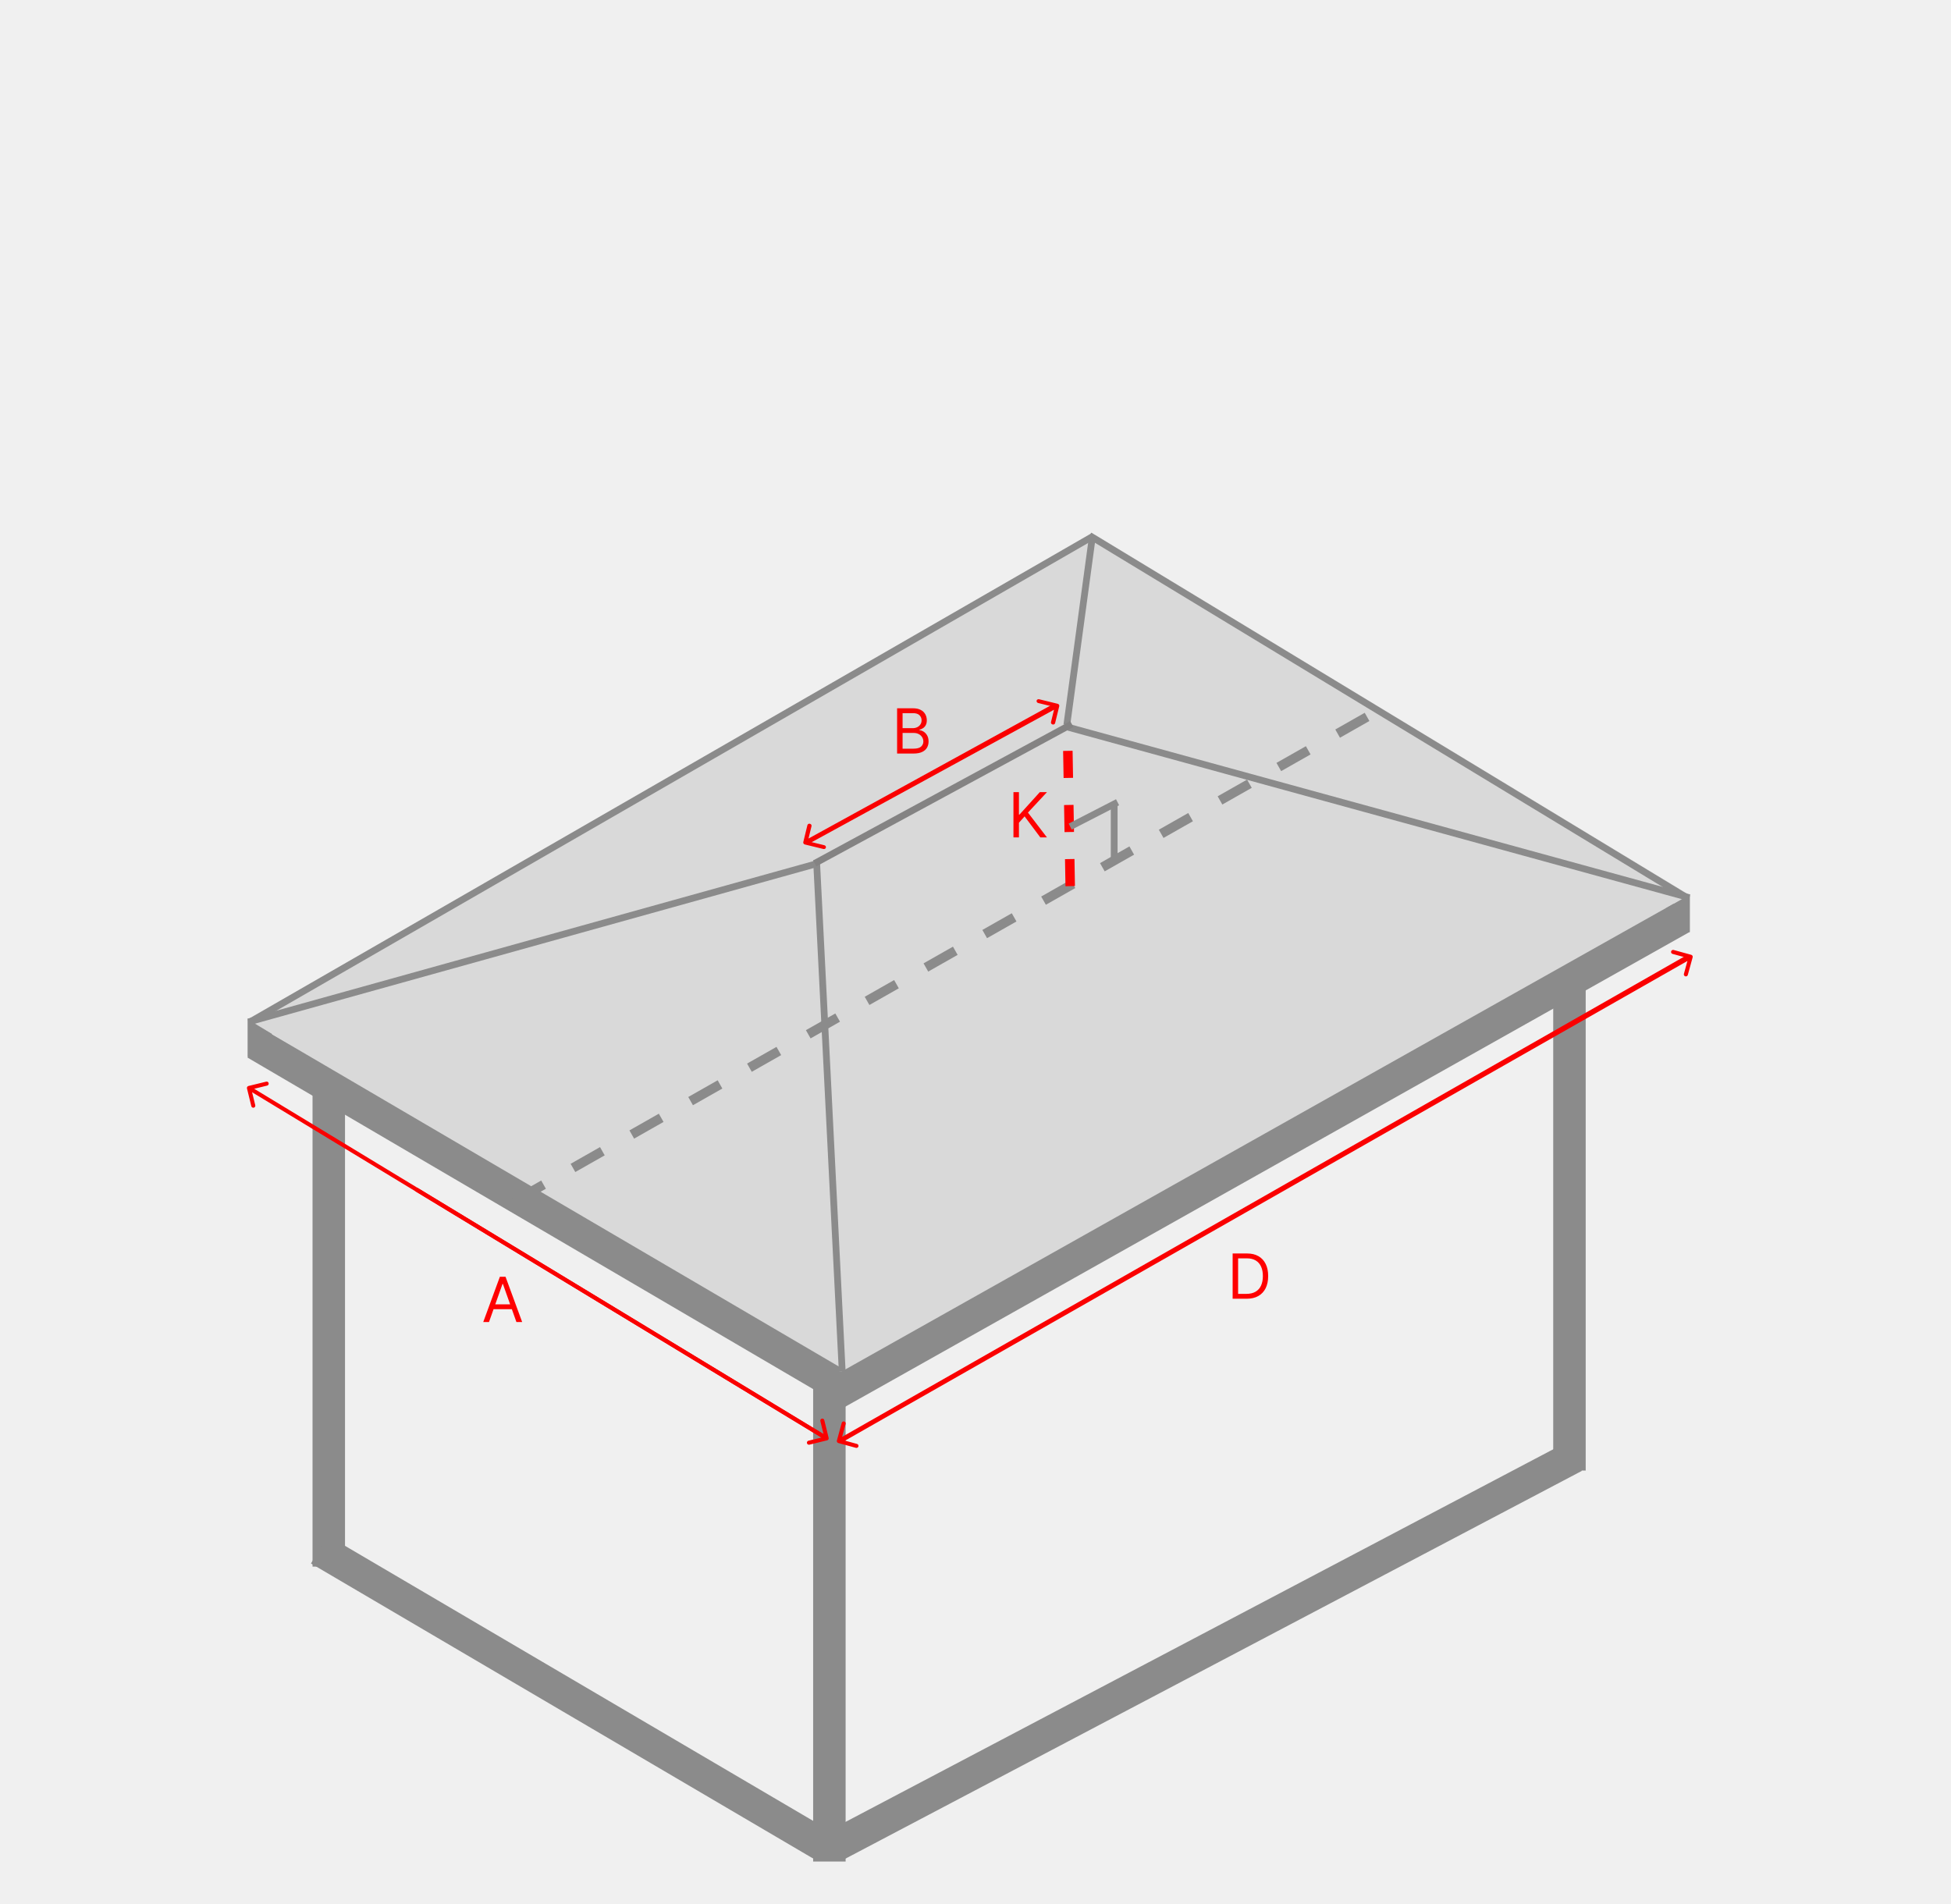
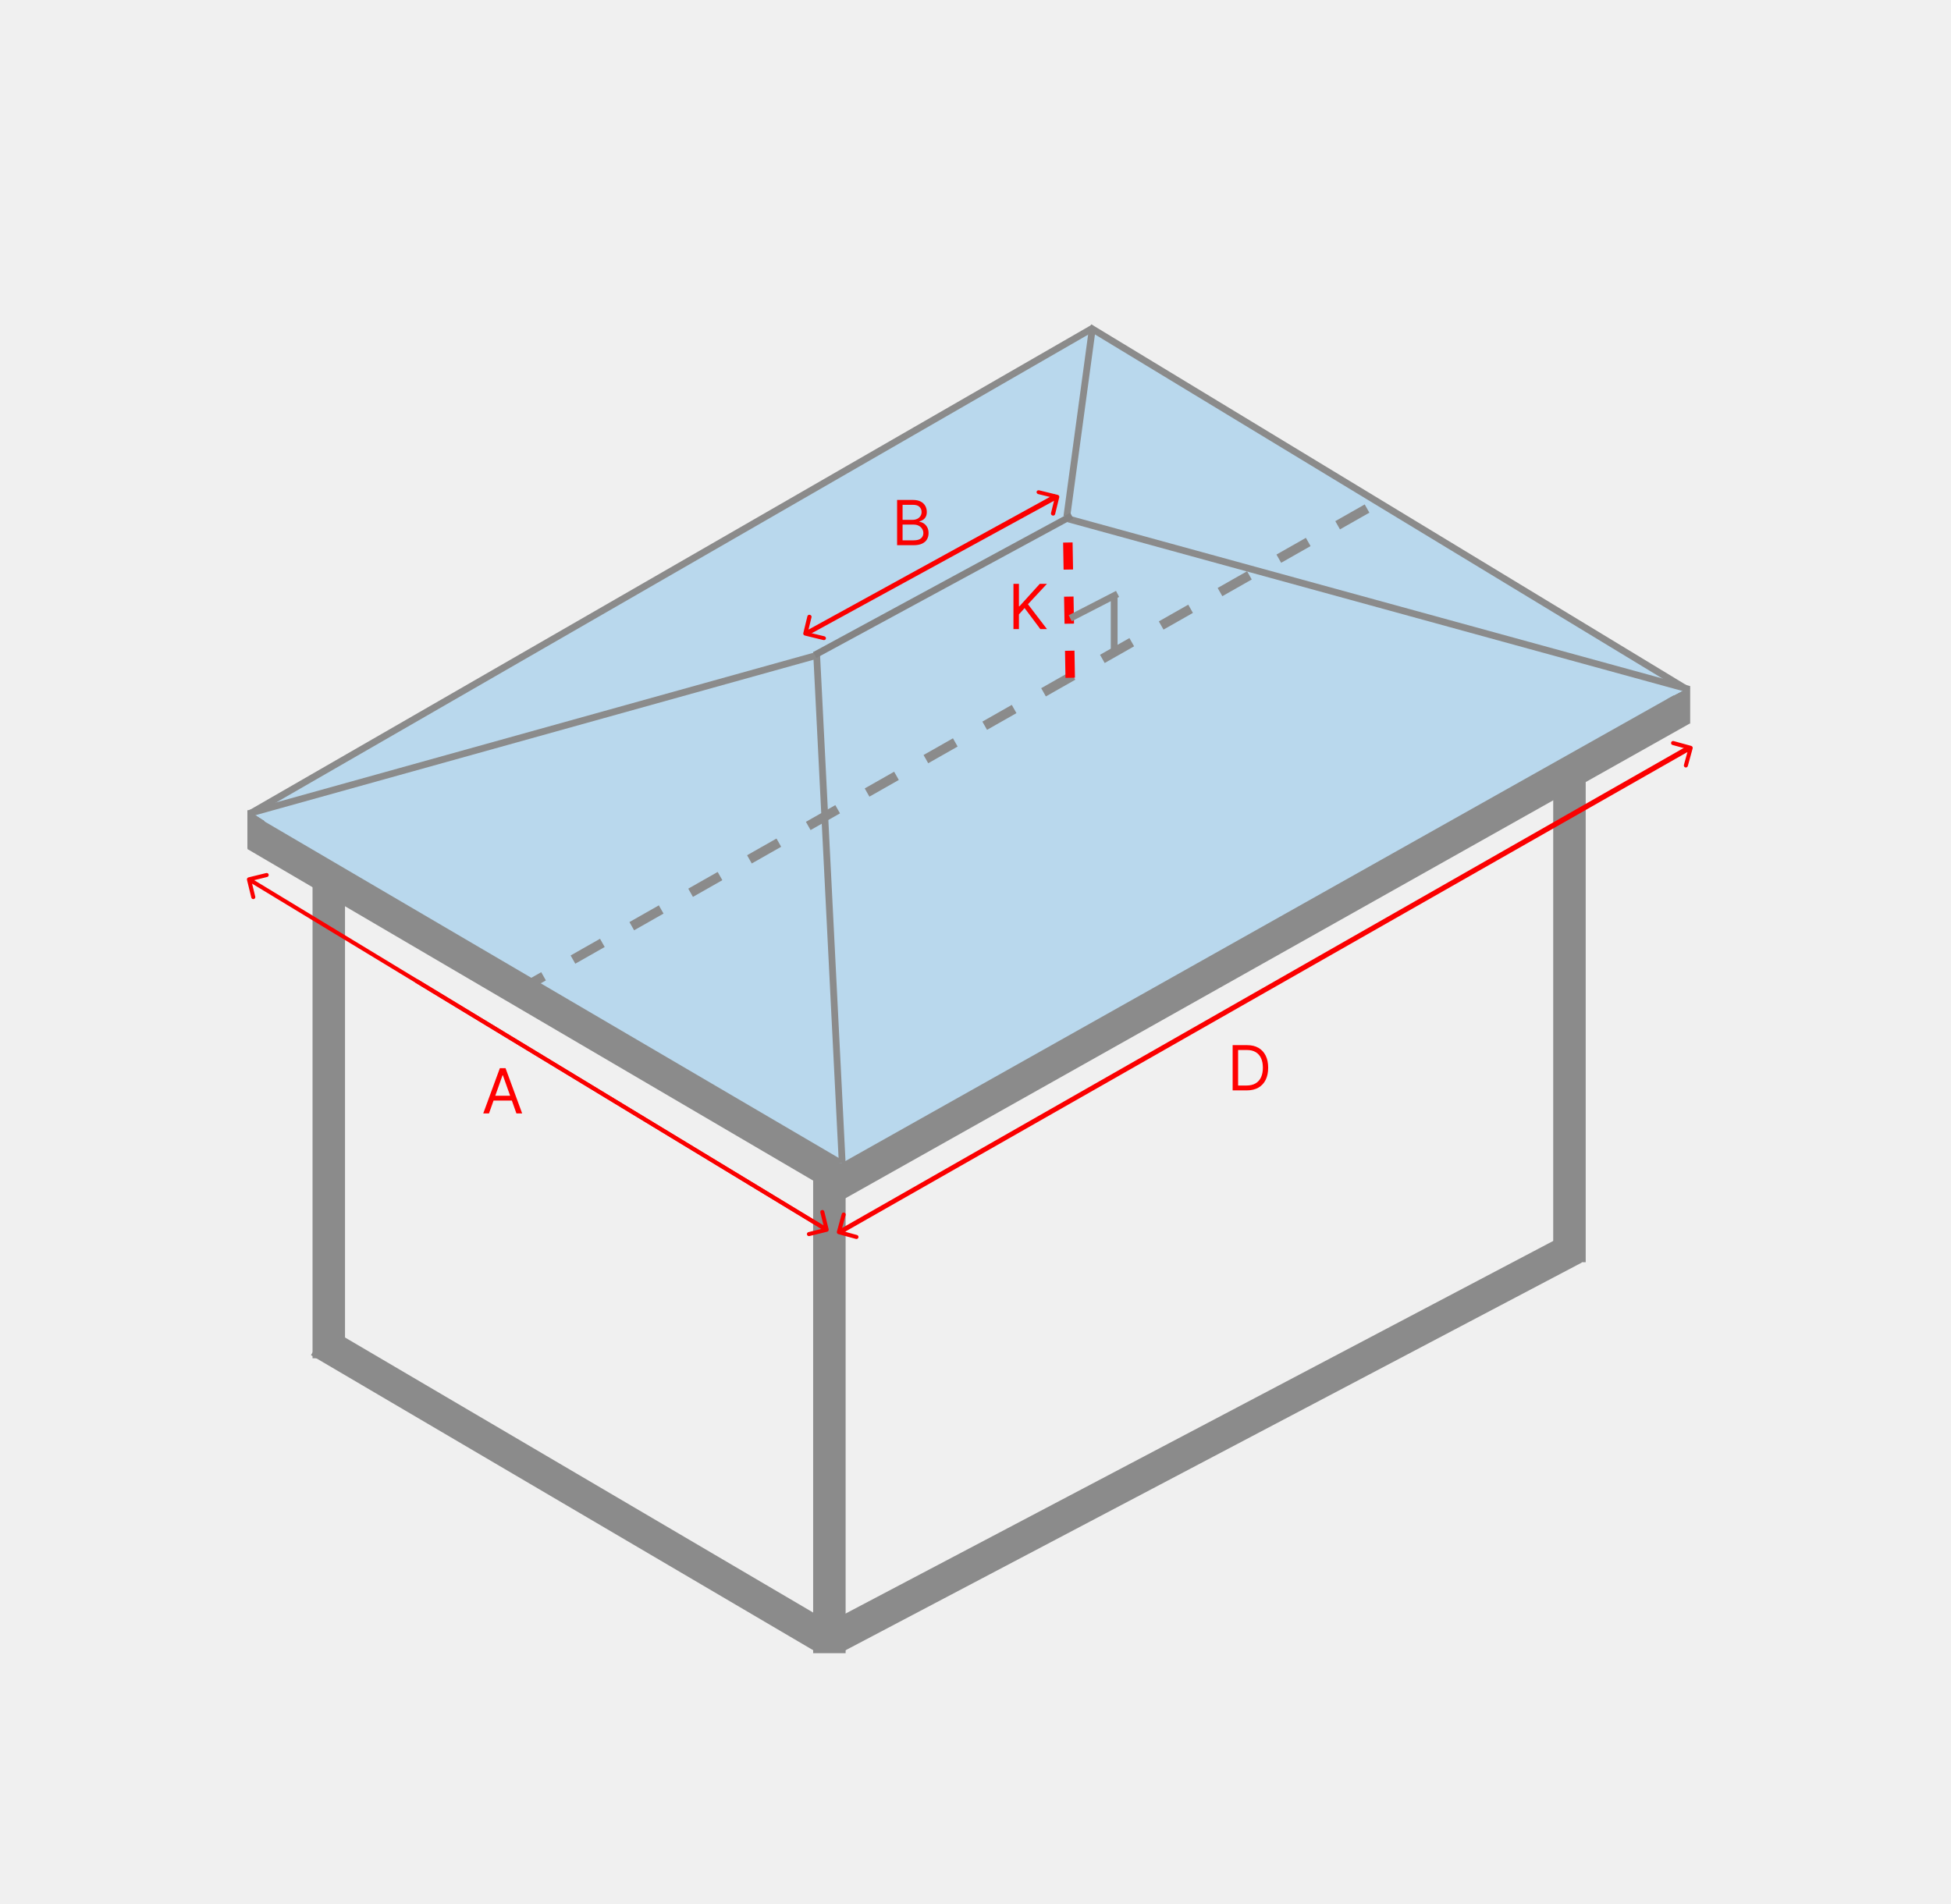
<svg xmlns="http://www.w3.org/2000/svg" width="1442" height="1407" viewBox="0 0 1442 1407" fill="none">
-   <rect x="183" y="753" width="18" height="28" fill="#8B8B8B" />
-   <rect x="1231" y="662" width="18" height="27" fill="#8B8B8B" />
-   <path d="M183.065 753.39L809.566 395.39L1248.57 661.483L622.066 1019.48L183.065 753.39Z" fill="#D9D9D9" />
-   <line x1="788.523" y1="535.664" x2="807.523" y2="395.664" stroke="#8B8B8B" stroke-width="5" />
-   <line x1="789.662" y1="537.589" x2="1248.66" y2="663.589" stroke="#8B8B8B" stroke-width="5" />
-   <line x1="805.296" y1="395.862" x2="1247.3" y2="663.862" stroke="#8B8B8B" stroke-width="5" />
-   <line x1="808.248" y1="396.166" x2="185.248" y2="755.166" stroke="#8B8B8B" stroke-width="5" />
-   <line x1="603.671" y1="638.408" x2="183.671" y2="755.408" stroke="#8B8B8B" stroke-width="5" />
-   <line x1="615.659" y1="1021.46" x2="188.931" y2="771.353" stroke="#8B8B8B" stroke-width="24" />
-   <line x1="603.497" y1="635.874" x2="622.497" y2="1013.87" stroke="#8B8B8B" stroke-width="5" />
-   <line x1="792.191" y1="535.198" x2="602.191" y2="638.198" stroke="#848383" stroke-width="5" />
-   <line x1="1242.88" y1="678.46" x2="616.882" y2="1030.46" stroke="#8B8B8B" stroke-width="24" />
-   <path d="M380 888L1012 529" stroke="#8B8B8B" stroke-width="7" stroke-dasharray="25 25" />
-   <path d="M791 655L789 540" stroke="#FF0000" stroke-width="7" stroke-dasharray="20 20" />
-   <path d="M791 611L826 593" stroke="#8B8B8B" stroke-width="5" />
-   <line x1="823.5" y1="637" x2="823.5" y2="593" stroke="#8B8B8B" stroke-width="5" />
-   <line x1="243" y1="805" x2="243" y2="1158" stroke="#8B8B8B" stroke-width="24" />
-   <line x1="613" y1="1014" x2="613" y2="1376" stroke="#8B8B8B" stroke-width="24" />
-   <line x1="1160" y1="724" x2="1160" y2="1087" stroke="#8B8B8B" stroke-width="24" />
-   <path d="M1251.05 707.617C1251.27 706.819 1250.8 705.993 1250 705.774L1236.99 702.202C1236.19 701.983 1235.36 702.453 1235.14 703.252C1234.92 704.051 1235.39 704.876 1236.19 705.095L1247.76 708.27L1244.59 719.844C1244.37 720.642 1244.84 721.468 1245.64 721.687C1246.44 721.906 1247.26 721.436 1247.48 720.637L1251.05 707.617ZM621.744 1066.5L1250.35 708.524L1248.86 705.917L620.26 1063.89L621.744 1066.5Z" fill="#FA0000" />
-   <path d="M618.557 1064.8C618.338 1065.6 618.809 1066.43 619.608 1066.65L632.628 1070.21C633.427 1070.43 634.252 1069.96 634.471 1069.16C634.689 1068.36 634.219 1067.53 633.42 1067.32L621.846 1064.15L625.014 1052.57C625.232 1051.77 624.762 1050.95 623.963 1050.73C623.164 1050.51 622.339 1050.98 622.12 1051.78L618.557 1064.8ZM1246.86 705.922L619.261 1063.9L620.747 1066.5L1248.35 708.528L1246.86 705.922Z" fill="#FA0000" />
-   <path d="M921.375 960H911.051V926.545H921.832C925.078 926.545 927.855 927.215 930.163 928.555C932.472 929.883 934.242 931.795 935.472 934.288C936.703 936.771 937.318 939.744 937.318 943.207C937.318 946.692 936.697 949.692 935.456 952.208C934.214 954.713 932.407 956.64 930.033 957.991C927.659 959.33 924.773 960 921.375 960ZM915.102 956.406H921.114C923.88 956.406 926.172 955.873 927.991 954.805C929.809 953.738 931.165 952.219 932.058 950.248C932.951 948.277 933.398 945.93 933.398 943.207C933.398 940.507 932.957 938.182 932.075 936.232C931.192 934.272 929.875 932.769 928.121 931.724C926.368 930.667 924.185 930.139 921.571 930.139H915.102V956.406Z" fill="#FF0000" />
-   <path d="M183.643 802.742C182.839 802.939 182.346 803.751 182.543 804.556L185.754 817.669C185.951 818.473 186.764 818.966 187.568 818.769C188.373 818.572 188.865 817.76 188.668 816.955L185.814 805.299L197.469 802.445C198.274 802.248 198.767 801.436 198.57 800.631C198.372 799.827 197.56 799.334 196.756 799.531L183.643 802.742ZM611.778 1061.92L184.778 802.917L183.222 805.482L610.222 1064.48L611.778 1061.92Z" fill="#FA0000" />
-   <path d="M611.356 1064.65C612.161 1064.46 612.653 1063.65 612.456 1062.84L609.245 1049.73C609.048 1048.92 608.236 1048.43 607.431 1048.63C606.627 1048.82 606.134 1049.64 606.331 1050.44L609.186 1062.1L597.53 1064.95C596.725 1065.15 596.233 1065.96 596.43 1066.77C596.627 1067.57 597.439 1068.06 598.244 1067.87L611.356 1064.65ZM306.955 880.532L610.221 1064.48L611.777 1061.91L308.51 877.967L306.955 880.532Z" fill="#FA0000" />
-   <path d="M361.423 977.197H357.176L369.46 943.743H373.642L385.926 977.197H381.679L371.682 949.035H371.42L361.423 977.197ZM362.991 964.129H380.111V967.723H362.991V964.129Z" fill="#FF0000" />
-   <line x1="606.921" y1="1363.35" x2="235.921" y2="1145.35" stroke="#8B8B8B" stroke-width="24" />
-   <line x1="1163.59" y1="1076.62" x2="618.591" y2="1363.62" stroke="#8B8B8B" stroke-width="24" />
-   <path d="M749.051 619V585.545H753.102V602.142H753.494L768.523 585.545H773.815L759.767 600.639L773.815 619H768.915L757.284 603.449L753.102 608.153V619H749.051Z" fill="#FF0000" />
-   <path d="M782.903 521.989C783.091 521.221 782.562 520.432 781.722 520.226L768.032 516.875C767.192 516.67 766.359 517.125 766.171 517.893C765.983 518.66 766.512 519.449 767.352 519.655L779.521 522.634L776.799 533.753C776.611 534.521 777.14 535.31 777.98 535.515C778.82 535.721 779.653 535.265 779.841 534.498L782.903 521.989ZM596.564 624.355L782.217 522.862L780.547 520.37L594.893 621.863L596.564 624.355Z" fill="#FA0000" />
-   <path d="M593.712 622.454C593.525 623.223 594.054 624.012 594.893 624.216L608.574 627.547C609.414 627.751 610.246 627.294 610.433 626.525C610.62 625.756 610.091 624.967 609.252 624.763L597.091 621.802L599.802 610.667C599.989 609.898 599.46 609.109 598.621 608.905C597.781 608.7 596.949 609.158 596.762 609.927L593.712 622.454ZM779.551 519.796L594.397 621.578L596.067 624.07L781.222 522.288L779.551 519.796Z" fill="#FA0000" />
-   <path d="M663.051 557V523.545H674.747C677.078 523.545 679 523.948 680.513 524.754C682.027 525.549 683.154 526.622 683.895 527.972C684.635 529.312 685.006 530.798 685.006 532.432C685.006 533.869 684.75 535.056 684.238 535.993C683.737 536.929 683.073 537.67 682.245 538.214C681.428 538.759 680.541 539.162 679.582 539.423V539.75C680.606 539.815 681.635 540.175 682.67 540.828C683.704 541.482 684.57 542.418 685.267 543.638C685.964 544.857 686.312 546.349 686.312 548.114C686.312 549.791 685.931 551.299 685.169 552.638C684.407 553.978 683.203 555.04 681.559 555.824C679.915 556.608 677.775 557 675.139 557H663.051ZM667.102 553.406H675.139C677.786 553.406 679.664 552.894 680.775 551.871C681.897 550.836 682.457 549.584 682.457 548.114C682.457 546.981 682.169 545.936 681.592 544.977C681.014 544.008 680.192 543.235 679.125 542.658C678.058 542.07 676.795 541.776 675.335 541.776H667.102V553.406ZM667.102 538.247H674.616C675.836 538.247 676.936 538.008 677.916 537.528C678.907 537.049 679.691 536.374 680.268 535.503C680.857 534.632 681.151 533.608 681.151 532.432C681.151 530.962 680.639 529.715 679.615 528.691C678.591 527.656 676.969 527.139 674.747 527.139H667.102V538.247Z" fill="#FA0000" />
+   <path d="M183.464 600.059L806.869 241.736L1245.68 511.527L622.272 869.851L183.464 600.059Z" fill="#B9D8ED" />
+   <line x1="788.523" y1="381.664" x2="807.523" y2="241.664" stroke="#8B8B8B" stroke-width="5" />
+   <path d="M789.662 383.589L1248.66 509.589" stroke="#8B8B8B" stroke-width="5" />
+   <path d="M805.297 241.86L1247.5 510" stroke="#8B8B8B" stroke-width="5" />
+   <line x1="808.248" y1="242.166" x2="185.248" y2="601.166" stroke="#8B8B8B" stroke-width="5" />
+   <line x1="603.671" y1="484.408" x2="183.671" y2="601.408" stroke="#8B8B8B" stroke-width="5" />
+   <line x1="615.659" y1="867.353" x2="188.931" y2="617.249" stroke="#8B8B8B" stroke-width="24" />
+   <line x1="603.497" y1="481.874" x2="622.497" y2="859.875" stroke="#8B8B8B" stroke-width="5" />
+   <line x1="792.191" y1="381.198" x2="602.191" y2="484.198" stroke="#848383" stroke-width="5" />
+   <line x1="1242.88" y1="524.46" x2="616.882" y2="876.46" stroke="#8B8B8B" stroke-width="24" />
+   <path d="M380 734L1012 375" stroke="#8B8B8B" stroke-width="7" stroke-dasharray="25 25" />
+   <path d="M791 501L789 386" stroke="#FF0000" stroke-width="7" stroke-dasharray="20 20" />
+   <path d="M791 457L826 439" stroke="#8B8B8B" stroke-width="5" />
+   <line x1="823.5" y1="483" x2="823.5" y2="439" stroke="#8B8B8B" stroke-width="5" />
+   <line x1="243" y1="651" x2="243" y2="1004" stroke="#8B8B8B" stroke-width="24" />
+   <line x1="613" y1="860" x2="613" y2="1222" stroke="#8B8B8B" stroke-width="24" />
+   <line x1="1160" y1="570" x2="1160" y2="933" stroke="#8B8B8B" stroke-width="24" />
+   <path d="M1251.05 553.197C1251.27 552.398 1250.8 551.572 1250 551.353L1236.99 547.781C1236.19 547.562 1235.36 548.032 1235.14 548.831C1234.92 549.63 1235.39 550.455 1236.19 550.674L1247.76 553.849L1244.59 565.423C1244.37 566.222 1244.84 567.047 1245.64 567.266C1246.44 567.485 1247.26 567.015 1247.48 566.216L1251.05 553.197ZM621.744 912.079L1250.35 554.103L1248.86 551.496L620.26 909.472L621.744 912.079Z" fill="#FA0000" />
+   <path d="M618.557 910.383C618.338 911.182 618.809 912.007 619.608 912.226L632.628 915.789C633.427 916.008 634.252 915.537 634.471 914.738C634.689 913.939 634.219 913.114 633.42 912.895L621.846 909.728L625.014 898.153C625.232 897.354 624.762 896.529 623.963 896.31C623.164 896.091 622.339 896.562 622.12 897.361L618.557 910.383ZM1246.86 551.501L619.261 909.476L620.747 912.082L1248.35 554.107L1246.86 551.501Z" fill="#FA0000" />
+   <path d="M921.375 806H911.051V772.545H921.832C925.078 772.545 927.855 773.215 930.163 774.555C932.472 775.883 934.242 777.795 935.472 780.288C936.703 782.771 937.318 785.744 937.318 789.207C937.318 792.692 936.697 795.692 935.456 798.208C934.214 800.713 932.407 802.64 930.033 803.991C927.659 805.33 924.773 806 921.375 806ZM915.102 802.406H921.114C923.88 802.406 926.172 801.873 927.991 800.805C929.809 799.738 931.165 798.219 932.058 796.248C932.951 794.277 933.398 791.93 933.398 789.207C933.398 786.507 932.957 784.182 932.075 782.232C931.192 780.272 929.875 778.769 928.121 777.724C926.368 776.667 924.185 776.139 921.571 776.139H915.102V802.406Z" fill="#FF0000" />
+   <path d="M183.643 648.545C182.839 648.742 182.346 649.554 182.543 650.359L185.754 663.471C185.951 664.276 186.764 664.769 187.568 664.571C188.373 664.374 188.865 663.562 188.668 662.758L185.814 651.102L197.469 648.248C198.274 648.051 198.767 647.239 198.57 646.434C198.372 645.629 197.56 645.137 196.756 645.334L183.643 648.545ZM611.778 907.718L184.778 648.72L183.222 651.285L610.222 910.283L611.778 907.718Z" fill="#FA0000" />
+   <path d="M611.356 910.457C612.161 910.26 612.653 909.448 612.456 908.643L609.245 895.531C609.048 894.726 608.236 894.233 607.431 894.43C606.627 894.628 606.134 895.44 606.331 896.244L609.186 907.9L597.53 910.754C596.725 910.951 596.233 911.763 596.43 912.568C596.627 913.373 597.439 913.865 598.244 913.668L611.356 910.457ZM306.955 726.334L610.221 910.282L611.777 907.717L308.51 723.769L306.955 726.334Z" fill="#FA0000" />
+   <path d="M361.423 823H357.176L369.46 789.545H373.642L385.926 823H381.679L371.682 794.838H371.42L361.423 823ZM362.991 809.932H380.111V813.526H362.991V809.932Z" fill="#FF0000" />
+   <line x1="606.921" y1="1209.35" x2="235.921" y2="991.346" stroke="#8B8B8B" stroke-width="24" />
+   <line x1="1163.59" y1="922.618" x2="618.591" y2="1209.62" stroke="#8B8B8B" stroke-width="24" />
+   <path d="M749.051 465V431.545H753.102V448.142H753.494L768.523 431.545H773.815L759.767 446.639L773.815 465H768.915L757.284 449.449L753.102 454.153V465H749.051Z" fill="#FF0000" />
+   <path d="M782.903 367.549C783.091 366.781 782.562 365.992 781.722 365.787L768.032 362.436C767.192 362.23 766.359 362.686 766.171 363.453C765.983 364.221 766.512 365.01 767.352 365.216L779.521 368.194L776.799 379.313C776.611 380.081 777.14 380.87 777.98 381.076C778.82 381.281 779.653 380.826 779.841 380.058L782.903 367.549ZM596.564 469.916L782.217 368.423L780.547 365.931L594.893 467.424L596.564 469.916Z" fill="#FA0000" />
+   <path d="M593.712 468.015C593.525 468.784 594.054 469.572 594.893 469.777L608.574 473.107C609.414 473.312 610.246 472.854 610.433 472.085C610.62 471.317 610.091 470.528 609.252 470.323L597.091 467.363L599.802 456.227C599.989 455.459 599.46 454.67 598.621 454.465C597.781 454.261 596.949 454.719 596.762 455.487L593.712 468.015ZM779.551 365.357L594.397 467.139L596.067 469.631L781.222 367.848L779.551 365.357Z" fill="#FA0000" />
+   <path d="M663.051 403V369.545H674.747C677.078 369.545 679 369.948 680.513 370.754C682.027 371.549 683.154 372.622 683.895 373.972C684.635 375.312 685.006 376.798 685.006 378.432C685.006 379.869 684.75 381.056 684.238 381.993C683.737 382.929 683.073 383.67 682.245 384.214C681.428 384.759 680.541 385.162 679.582 385.423V385.75C680.606 385.815 681.635 386.175 682.67 386.828C683.704 387.482 684.57 388.418 685.267 389.638C685.964 390.857 686.312 392.349 686.312 394.114C686.312 395.791 685.931 397.299 685.169 398.638C684.407 399.978 683.203 401.04 681.559 401.824C679.915 402.608 677.775 403 675.139 403H663.051ZM667.102 399.406H675.139C677.786 399.406 679.664 398.894 680.775 397.871C681.897 396.836 682.457 395.584 682.457 394.114C682.457 392.981 682.169 391.936 681.592 390.977C681.014 390.008 680.192 389.235 679.125 388.658C678.058 388.07 676.795 387.776 675.335 387.776H667.102V399.406ZM667.102 384.247H674.616C675.836 384.247 676.936 384.008 677.916 383.528C678.907 383.049 679.691 382.374 680.268 381.503C680.857 380.632 681.151 379.608 681.151 378.432C681.151 376.962 680.639 375.715 679.615 374.691C678.591 373.656 676.969 373.139 674.747 373.139H667.102V384.247Z" fill="#FA0000" />
+   <mask id="path-30-inside-1_504_96" fill="white">
+     <path d="M1249 508L1232 517L1249 535V508Z" />
+   </mask>
+   <path d="M1232 517L1221.71 497.557L1196.15 511.085L1216.01 532.106L1232 517ZM1249 508H1271V471.46L1238.71 488.557L1249 508ZM1249 535L1233.01 550.106L1271 590.335V535H1249ZM1242.29 536.443L1259.29 527.443L1238.71 488.557L1221.71 497.557L1242.29 536.443ZM1227 508V535H1271V508H1227ZM1264.99 519.894L1247.99 501.894L1216.01 532.106L1233.01 550.106L1264.99 519.894Z" fill="#8B8B8B" mask="url(#path-30-inside-1_504_96)" />
+   <path d="M1232 517L1221.71 497.557L1196.15 511.085L1216.01 532.106L1232 517ZM1249 508H1271V471.46L1238.71 488.557L1249 508ZM1249 535L1233.01 550.106L1271 590.335V535H1249ZM1242.29 536.443L1259.29 527.443L1238.71 488.557L1221.71 497.557L1242.29 536.443ZM1227 508V535H1271V508H1227ZM1264.99 519.894L1247.99 501.894L1216.01 532.106L1233.01 550.106L1264.99 519.894Z" fill="#8B8B8B" mask="url(#path-30-inside-1_504_96)" />
+   <path d="M1232 517L1221.71 497.557L1196.15 511.085L1216.01 532.106L1232 517ZM1249 508H1271V471.46L1238.71 488.557L1249 508ZM1249 535L1233.01 550.106L1271 590.335V535H1249ZM1242.29 536.443L1259.29 527.443L1238.71 488.557L1221.71 497.557L1242.29 536.443ZM1227 508V535H1271V508H1227ZM1264.99 519.894L1247.99 501.894L1216.01 532.106L1233.01 550.106L1264.99 519.894Z" fill="#8B8B8B" mask="url(#path-30-inside-1_504_96)" />
+   <mask id="path-32-inside-2_504_96" fill="white">
+     <path d="M183 599V627.5L190.5 617L195.5 607L183 599Z" />
+   </mask>
+   <path d="M183 627.5H161V696.15L200.902 640.287L183 627.5ZM183 599L194.859 580.47L161 558.8V599H183ZM195.5 607L215.177 616.839L224.028 599.138L207.359 588.47L195.5 607ZM190.5 617L208.402 629.787L209.405 628.383L210.177 626.839L190.5 617ZM205 627.5V599H161V627.5H205ZM171.141 617.53L183.641 625.53L207.359 588.47L194.859 580.47L171.141 617.53ZM175.823 597.161L170.823 607.161L210.177 626.839L215.177 616.839L175.823 597.161ZM172.598 604.213L165.098 614.713L200.902 640.287L208.402 629.787L172.598 604.213Z" fill="#8B8B8B" mask="url(#path-32-inside-2_504_96)" />
+   <path d="M183 627.5H161V696.15L200.902 640.287L183 627.5ZM183 599L194.859 580.47L161 558.8V599H183ZM195.5 607L215.177 616.839L224.028 599.138L207.359 588.47L195.5 607ZM190.5 617L208.402 629.787L209.405 628.383L210.177 626.839L190.5 617ZM205 627.5V599H161V627.5H205ZM171.141 617.53L183.641 625.53L207.359 588.47L194.859 580.47L171.141 617.53ZM175.823 597.161L170.823 607.161L210.177 626.839L215.177 616.839L175.823 597.161ZM172.598 604.213L165.098 614.713L200.902 640.287L208.402 629.787L172.598 604.213Z" fill="#8B8B8B" mask="url(#path-32-inside-2_504_96)" />
+   <path d="M183 627.5H161V696.15L200.902 640.287L183 627.5ZM183 599L194.859 580.47L161 558.8V599H183ZM195.5 607L215.177 616.839L224.028 599.138L207.359 588.47L195.5 607ZM190.5 617L208.402 629.787L209.405 628.383L210.177 626.839L190.5 617ZM205 627.5V599H161V627.5H205ZM171.141 617.53L183.641 625.53L207.359 588.47L194.859 580.47L171.141 617.53ZM175.823 597.161L170.823 607.161L210.177 626.839L215.177 616.839L175.823 597.161ZM172.598 604.213L165.098 614.713L200.902 640.287L208.402 629.787L172.598 604.213Z" fill="#8B8B8B" mask="url(#path-32-inside-2_504_96)" />
</svg>
